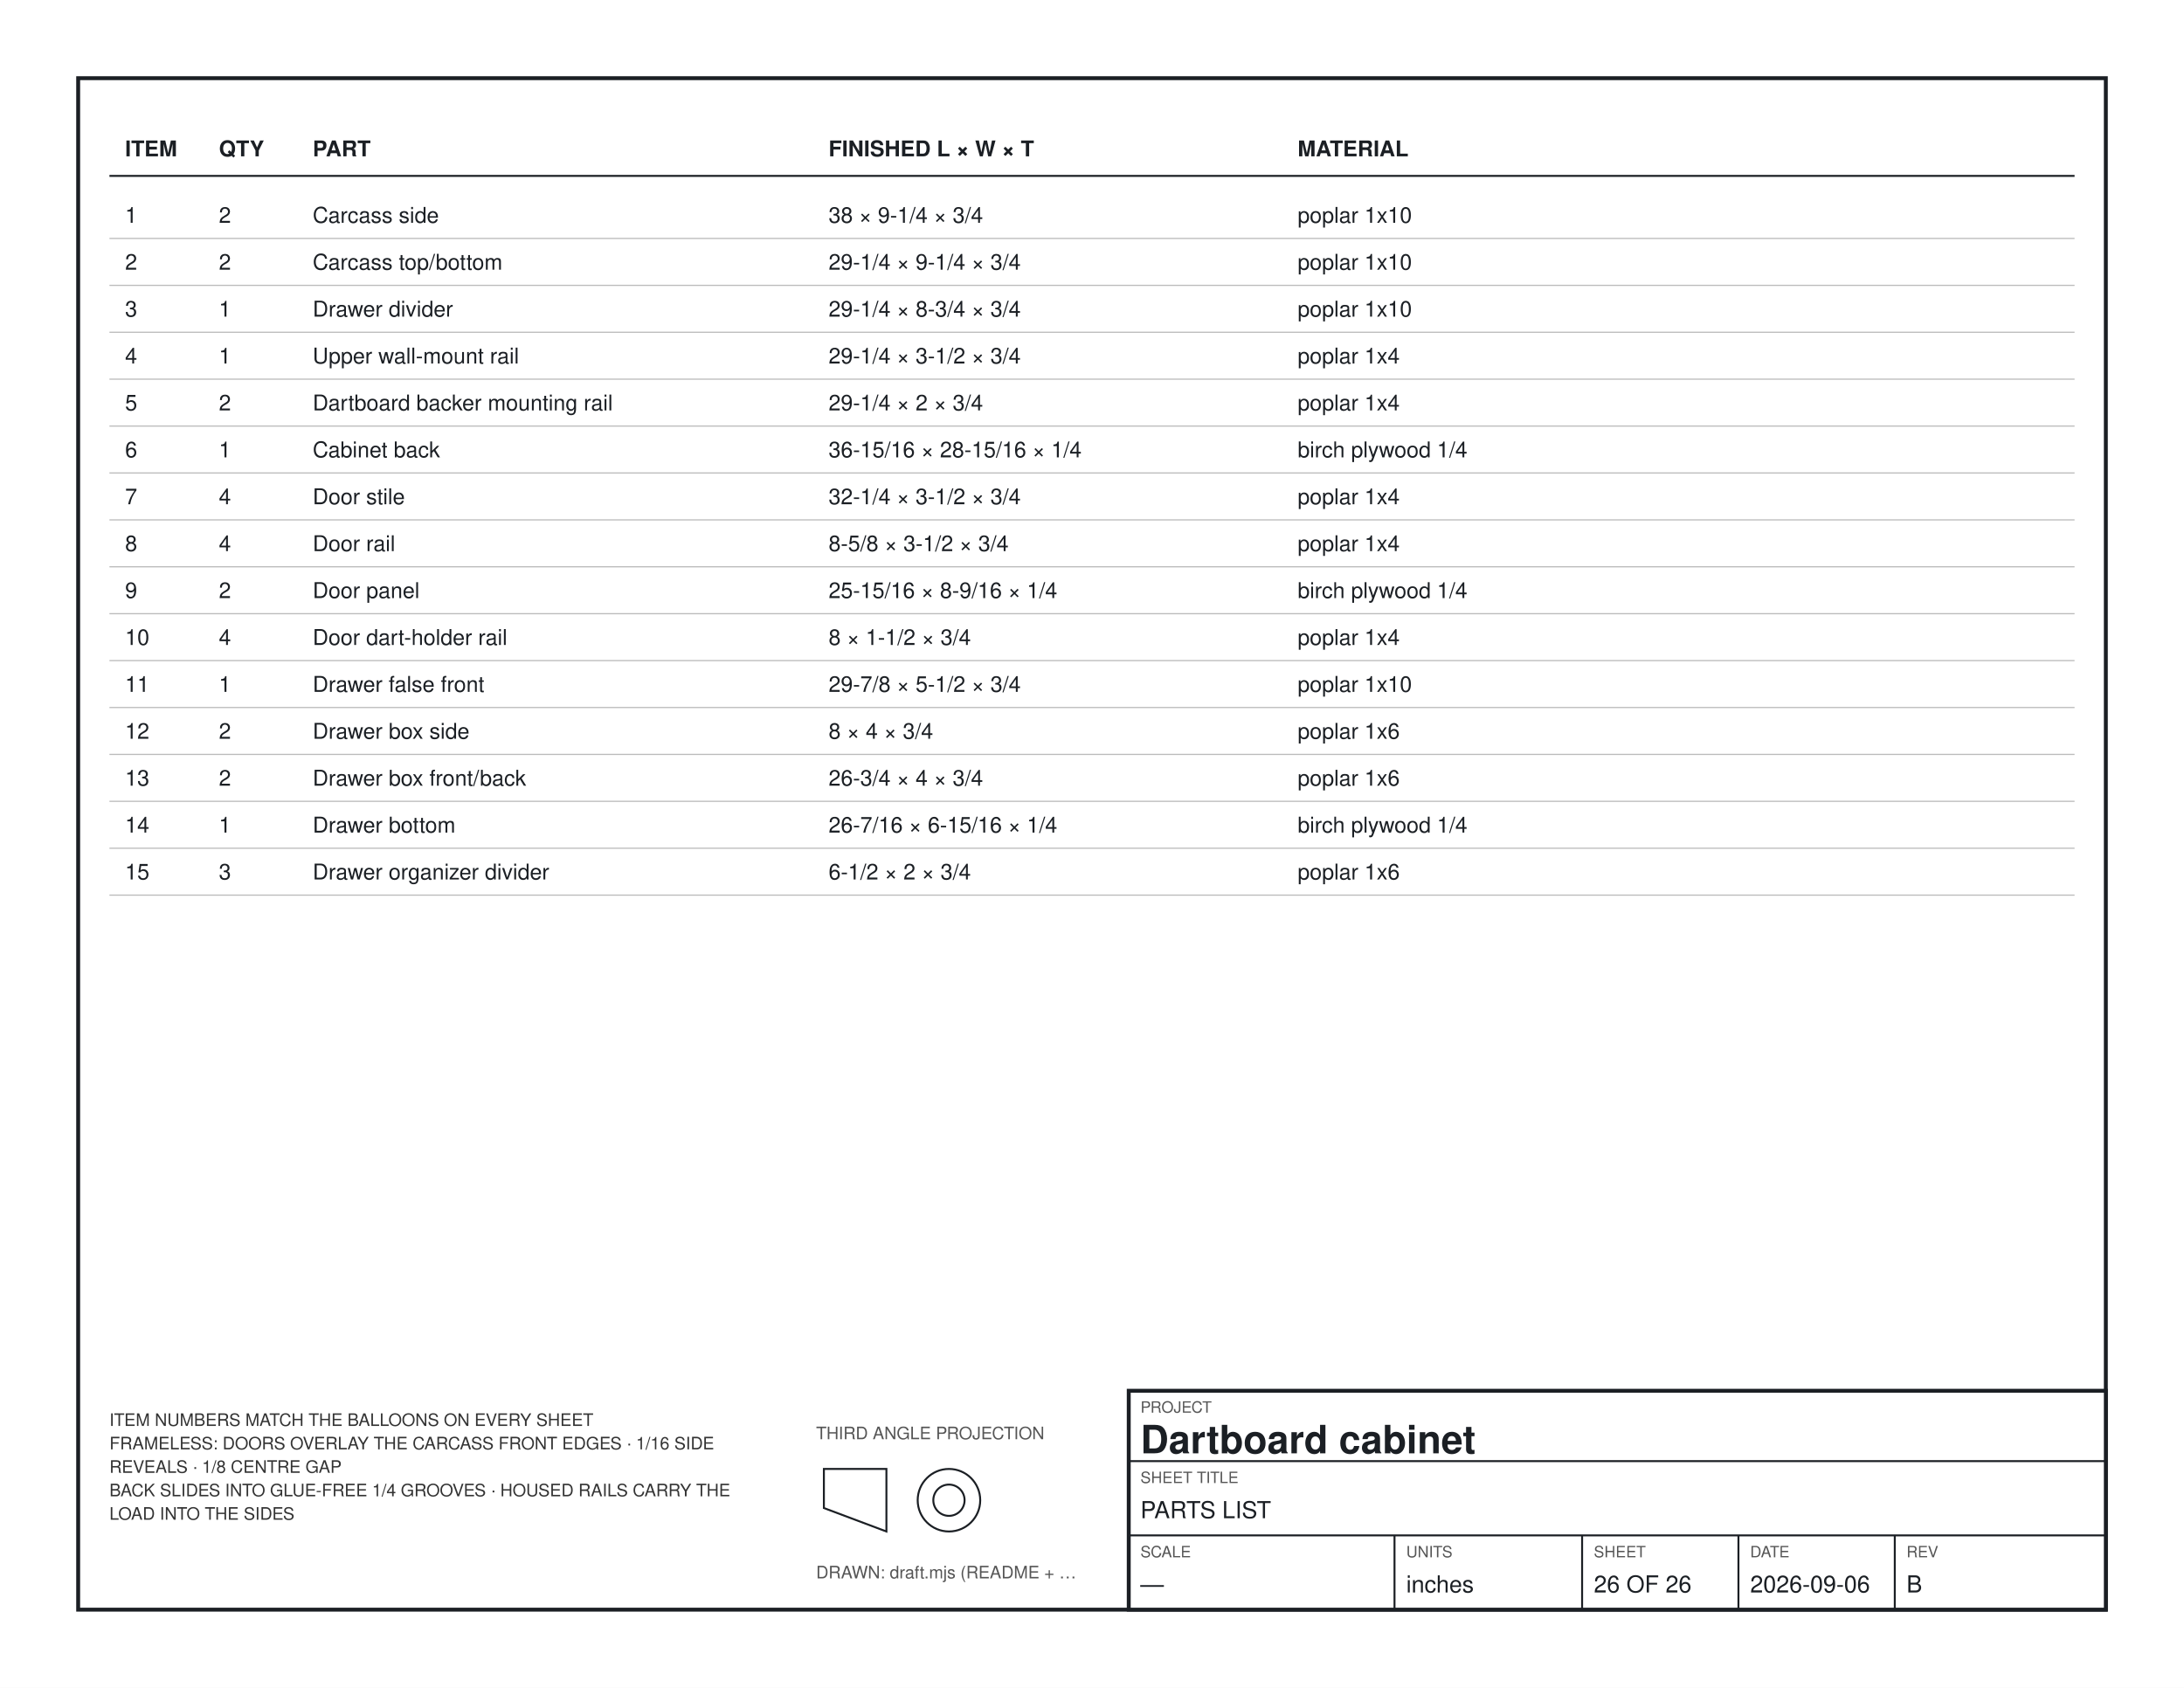
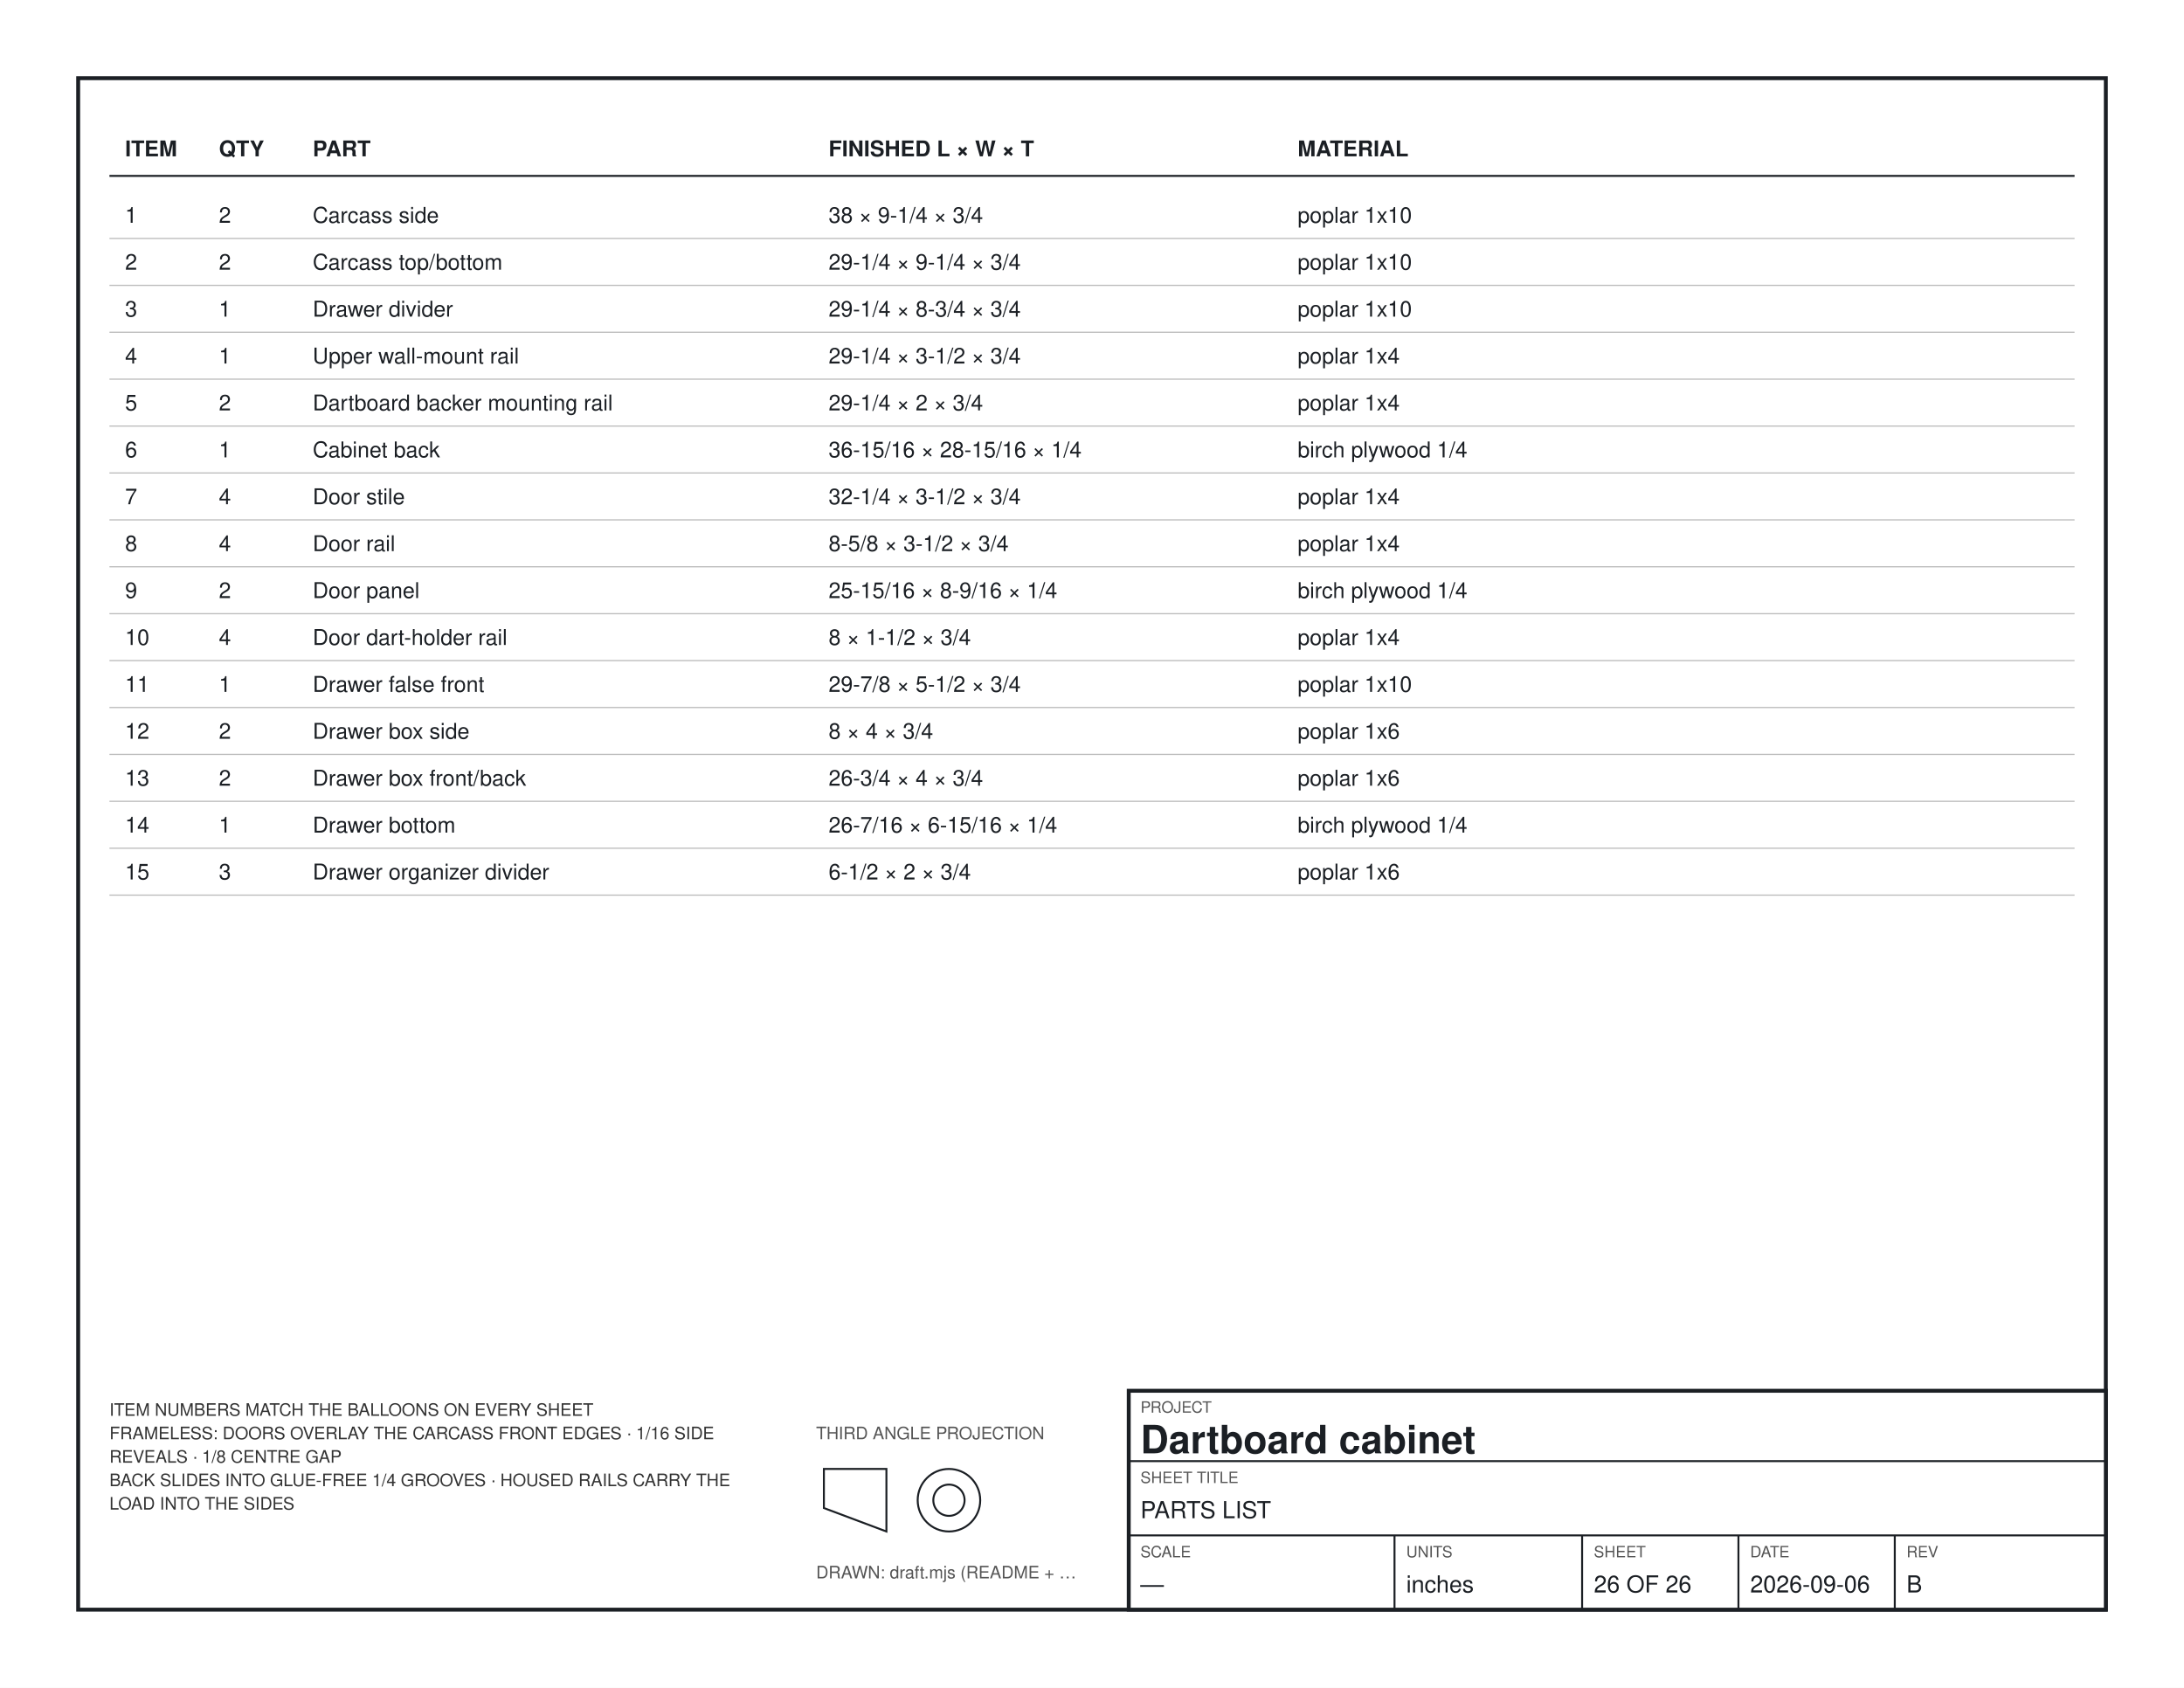
<svg xmlns="http://www.w3.org/2000/svg" width="279.4mm" height="215.9mm" viewBox="0 0 279.4 215.9" data-draft="1" data-sheet-mm="279.4 215.9" font-family="'Helvetica Neue', Helvetica, Arial, 'Liberation Sans', sans-serif">
  <defs>

</defs>
  <rect x="0" y="0" width="279.4" height="215.9" fill="#fff" />
  <g class="parts-list">
    <text x="16" y="20" font-size="2.8" font-family="'Helvetica Neue', Helvetica, Arial, 'Liberation Sans', sans-serif" fill="#1b1f24" font-weight="700">ITEM</text>
    <text x="28" y="20" font-size="2.8" font-family="'Helvetica Neue', Helvetica, Arial, 'Liberation Sans', sans-serif" fill="#1b1f24" font-weight="700">QTY</text>
    <text x="40" y="20" font-size="2.8" font-family="'Helvetica Neue', Helvetica, Arial, 'Liberation Sans', sans-serif" fill="#1b1f24" font-weight="700">PART</text>
    <text x="106" y="20" font-size="2.8" font-family="'Helvetica Neue', Helvetica, Arial, 'Liberation Sans', sans-serif" fill="#1b1f24" font-weight="700">FINISHED L × W × T</text>
    <text x="166" y="20" font-size="2.8" font-family="'Helvetica Neue', Helvetica, Arial, 'Liberation Sans', sans-serif" fill="#1b1f24" font-weight="700">MATERIAL</text>
    <line x1="14" y1="22.5" x2="265.4" y2="22.5" stroke="#1b1f24" stroke-width="0.25" />
    <text x="16" y="28.5" font-size="2.8" font-family="'Helvetica Neue', Helvetica, Arial, 'Liberation Sans', sans-serif" fill="#1b1f24">1</text>
    <text x="28" y="28.5" font-size="2.8" font-family="'Helvetica Neue', Helvetica, Arial, 'Liberation Sans', sans-serif" fill="#1b1f24">2</text>
    <text x="40" y="28.5" font-size="2.8" font-family="'Helvetica Neue', Helvetica, Arial, 'Liberation Sans', sans-serif" fill="#1b1f24">Carcass side</text>
    <text x="106" y="28.5" font-size="2.8" font-family="'Helvetica Neue', Helvetica, Arial, 'Liberation Sans', sans-serif" fill="#1b1f24">38 × 9-1/4 × 3/4</text>
    <text x="166" y="28.5" font-size="2.8" font-family="'Helvetica Neue', Helvetica, Arial, 'Liberation Sans', sans-serif" fill="#1b1f24">poplar 1x10</text>
    <line x1="14" y1="30.5" x2="265.4" y2="30.5" stroke="#bbb" stroke-width="0.15" />
    <text x="16" y="34.5" font-size="2.8" font-family="'Helvetica Neue', Helvetica, Arial, 'Liberation Sans', sans-serif" fill="#1b1f24">2</text>
    <text x="28" y="34.5" font-size="2.8" font-family="'Helvetica Neue', Helvetica, Arial, 'Liberation Sans', sans-serif" fill="#1b1f24">2</text>
    <text x="40" y="34.5" font-size="2.8" font-family="'Helvetica Neue', Helvetica, Arial, 'Liberation Sans', sans-serif" fill="#1b1f24">Carcass top/bottom</text>
    <text x="106" y="34.5" font-size="2.8" font-family="'Helvetica Neue', Helvetica, Arial, 'Liberation Sans', sans-serif" fill="#1b1f24">29-1/4 × 9-1/4 × 3/4</text>
    <text x="166" y="34.5" font-size="2.8" font-family="'Helvetica Neue', Helvetica, Arial, 'Liberation Sans', sans-serif" fill="#1b1f24">poplar 1x10</text>
    <line x1="14" y1="36.5" x2="265.4" y2="36.5" stroke="#bbb" stroke-width="0.15" />
    <text x="16" y="40.5" font-size="2.8" font-family="'Helvetica Neue', Helvetica, Arial, 'Liberation Sans', sans-serif" fill="#1b1f24">3</text>
    <text x="28" y="40.5" font-size="2.8" font-family="'Helvetica Neue', Helvetica, Arial, 'Liberation Sans', sans-serif" fill="#1b1f24">1</text>
    <text x="40" y="40.5" font-size="2.8" font-family="'Helvetica Neue', Helvetica, Arial, 'Liberation Sans', sans-serif" fill="#1b1f24">Drawer divider</text>
    <text x="106" y="40.5" font-size="2.8" font-family="'Helvetica Neue', Helvetica, Arial, 'Liberation Sans', sans-serif" fill="#1b1f24">29-1/4 × 8-3/4 × 3/4</text>
    <text x="166" y="40.5" font-size="2.8" font-family="'Helvetica Neue', Helvetica, Arial, 'Liberation Sans', sans-serif" fill="#1b1f24">poplar 1x10</text>
    <line x1="14" y1="42.5" x2="265.4" y2="42.5" stroke="#bbb" stroke-width="0.15" />
    <text x="16" y="46.5" font-size="2.8" font-family="'Helvetica Neue', Helvetica, Arial, 'Liberation Sans', sans-serif" fill="#1b1f24">4</text>
    <text x="28" y="46.5" font-size="2.8" font-family="'Helvetica Neue', Helvetica, Arial, 'Liberation Sans', sans-serif" fill="#1b1f24">1</text>
    <text x="40" y="46.5" font-size="2.8" font-family="'Helvetica Neue', Helvetica, Arial, 'Liberation Sans', sans-serif" fill="#1b1f24">Upper wall-mount rail</text>
    <text x="106" y="46.5" font-size="2.8" font-family="'Helvetica Neue', Helvetica, Arial, 'Liberation Sans', sans-serif" fill="#1b1f24">29-1/4 × 3-1/2 × 3/4</text>
    <text x="166" y="46.5" font-size="2.8" font-family="'Helvetica Neue', Helvetica, Arial, 'Liberation Sans', sans-serif" fill="#1b1f24">poplar 1x4</text>
    <line x1="14" y1="48.5" x2="265.4" y2="48.5" stroke="#bbb" stroke-width="0.15" />
    <text x="16" y="52.5" font-size="2.8" font-family="'Helvetica Neue', Helvetica, Arial, 'Liberation Sans', sans-serif" fill="#1b1f24">5</text>
    <text x="28" y="52.5" font-size="2.8" font-family="'Helvetica Neue', Helvetica, Arial, 'Liberation Sans', sans-serif" fill="#1b1f24">2</text>
    <text x="40" y="52.5" font-size="2.8" font-family="'Helvetica Neue', Helvetica, Arial, 'Liberation Sans', sans-serif" fill="#1b1f24">Dartboard backer mounting rail</text>
    <text x="106" y="52.5" font-size="2.8" font-family="'Helvetica Neue', Helvetica, Arial, 'Liberation Sans', sans-serif" fill="#1b1f24">29-1/4 × 2 × 3/4</text>
    <text x="166" y="52.5" font-size="2.8" font-family="'Helvetica Neue', Helvetica, Arial, 'Liberation Sans', sans-serif" fill="#1b1f24">poplar 1x4</text>
    <line x1="14" y1="54.5" x2="265.4" y2="54.5" stroke="#bbb" stroke-width="0.15" />
    <text x="16" y="58.5" font-size="2.8" font-family="'Helvetica Neue', Helvetica, Arial, 'Liberation Sans', sans-serif" fill="#1b1f24">6</text>
    <text x="28" y="58.5" font-size="2.8" font-family="'Helvetica Neue', Helvetica, Arial, 'Liberation Sans', sans-serif" fill="#1b1f24">1</text>
    <text x="40" y="58.5" font-size="2.8" font-family="'Helvetica Neue', Helvetica, Arial, 'Liberation Sans', sans-serif" fill="#1b1f24">Cabinet back</text>
    <text x="106" y="58.5" font-size="2.8" font-family="'Helvetica Neue', Helvetica, Arial, 'Liberation Sans', sans-serif" fill="#1b1f24">36-15/16 × 28-15/16 × 1/4</text>
    <text x="166" y="58.5" font-size="2.8" font-family="'Helvetica Neue', Helvetica, Arial, 'Liberation Sans', sans-serif" fill="#1b1f24">birch plywood 1/4</text>
    <line x1="14" y1="60.5" x2="265.4" y2="60.5" stroke="#bbb" stroke-width="0.15" />
    <text x="16" y="64.5" font-size="2.8" font-family="'Helvetica Neue', Helvetica, Arial, 'Liberation Sans', sans-serif" fill="#1b1f24">7</text>
    <text x="28" y="64.5" font-size="2.8" font-family="'Helvetica Neue', Helvetica, Arial, 'Liberation Sans', sans-serif" fill="#1b1f24">4</text>
    <text x="40" y="64.5" font-size="2.8" font-family="'Helvetica Neue', Helvetica, Arial, 'Liberation Sans', sans-serif" fill="#1b1f24">Door stile</text>
    <text x="106" y="64.5" font-size="2.8" font-family="'Helvetica Neue', Helvetica, Arial, 'Liberation Sans', sans-serif" fill="#1b1f24">32-1/4 × 3-1/2 × 3/4</text>
    <text x="166" y="64.5" font-size="2.8" font-family="'Helvetica Neue', Helvetica, Arial, 'Liberation Sans', sans-serif" fill="#1b1f24">poplar 1x4</text>
    <line x1="14" y1="66.5" x2="265.4" y2="66.5" stroke="#bbb" stroke-width="0.15" />
    <text x="16" y="70.5" font-size="2.8" font-family="'Helvetica Neue', Helvetica, Arial, 'Liberation Sans', sans-serif" fill="#1b1f24">8</text>
    <text x="28" y="70.5" font-size="2.8" font-family="'Helvetica Neue', Helvetica, Arial, 'Liberation Sans', sans-serif" fill="#1b1f24">4</text>
    <text x="40" y="70.5" font-size="2.8" font-family="'Helvetica Neue', Helvetica, Arial, 'Liberation Sans', sans-serif" fill="#1b1f24">Door rail</text>
    <text x="106" y="70.5" font-size="2.8" font-family="'Helvetica Neue', Helvetica, Arial, 'Liberation Sans', sans-serif" fill="#1b1f24">8-5/8 × 3-1/2 × 3/4</text>
    <text x="166" y="70.5" font-size="2.8" font-family="'Helvetica Neue', Helvetica, Arial, 'Liberation Sans', sans-serif" fill="#1b1f24">poplar 1x4</text>
    <line x1="14" y1="72.5" x2="265.4" y2="72.5" stroke="#bbb" stroke-width="0.15" />
    <text x="16" y="76.5" font-size="2.8" font-family="'Helvetica Neue', Helvetica, Arial, 'Liberation Sans', sans-serif" fill="#1b1f24">9</text>
    <text x="28" y="76.5" font-size="2.8" font-family="'Helvetica Neue', Helvetica, Arial, 'Liberation Sans', sans-serif" fill="#1b1f24">2</text>
    <text x="40" y="76.5" font-size="2.8" font-family="'Helvetica Neue', Helvetica, Arial, 'Liberation Sans', sans-serif" fill="#1b1f24">Door panel</text>
    <text x="106" y="76.5" font-size="2.8" font-family="'Helvetica Neue', Helvetica, Arial, 'Liberation Sans', sans-serif" fill="#1b1f24">25-15/16 × 8-9/16 × 1/4</text>
    <text x="166" y="76.5" font-size="2.8" font-family="'Helvetica Neue', Helvetica, Arial, 'Liberation Sans', sans-serif" fill="#1b1f24">birch plywood 1/4</text>
    <line x1="14" y1="78.5" x2="265.4" y2="78.5" stroke="#bbb" stroke-width="0.15" />
    <text x="16" y="82.5" font-size="2.8" font-family="'Helvetica Neue', Helvetica, Arial, 'Liberation Sans', sans-serif" fill="#1b1f24">10</text>
    <text x="28" y="82.5" font-size="2.8" font-family="'Helvetica Neue', Helvetica, Arial, 'Liberation Sans', sans-serif" fill="#1b1f24">4</text>
    <text x="40" y="82.5" font-size="2.8" font-family="'Helvetica Neue', Helvetica, Arial, 'Liberation Sans', sans-serif" fill="#1b1f24">Door dart-holder rail</text>
    <text x="106" y="82.5" font-size="2.8" font-family="'Helvetica Neue', Helvetica, Arial, 'Liberation Sans', sans-serif" fill="#1b1f24">8 × 1-1/2 × 3/4</text>
    <text x="166" y="82.5" font-size="2.8" font-family="'Helvetica Neue', Helvetica, Arial, 'Liberation Sans', sans-serif" fill="#1b1f24">poplar 1x4</text>
    <line x1="14" y1="84.5" x2="265.4" y2="84.5" stroke="#bbb" stroke-width="0.15" />
    <text x="16" y="88.5" font-size="2.8" font-family="'Helvetica Neue', Helvetica, Arial, 'Liberation Sans', sans-serif" fill="#1b1f24">11</text>
    <text x="28" y="88.5" font-size="2.8" font-family="'Helvetica Neue', Helvetica, Arial, 'Liberation Sans', sans-serif" fill="#1b1f24">1</text>
    <text x="40" y="88.5" font-size="2.8" font-family="'Helvetica Neue', Helvetica, Arial, 'Liberation Sans', sans-serif" fill="#1b1f24">Drawer false front</text>
    <text x="106" y="88.5" font-size="2.8" font-family="'Helvetica Neue', Helvetica, Arial, 'Liberation Sans', sans-serif" fill="#1b1f24">29-7/8 × 5-1/2 × 3/4</text>
    <text x="166" y="88.5" font-size="2.8" font-family="'Helvetica Neue', Helvetica, Arial, 'Liberation Sans', sans-serif" fill="#1b1f24">poplar 1x10</text>
    <line x1="14" y1="90.5" x2="265.4" y2="90.5" stroke="#bbb" stroke-width="0.15" />
    <text x="16" y="94.5" font-size="2.8" font-family="'Helvetica Neue', Helvetica, Arial, 'Liberation Sans', sans-serif" fill="#1b1f24">12</text>
    <text x="28" y="94.5" font-size="2.8" font-family="'Helvetica Neue', Helvetica, Arial, 'Liberation Sans', sans-serif" fill="#1b1f24">2</text>
    <text x="40" y="94.5" font-size="2.8" font-family="'Helvetica Neue', Helvetica, Arial, 'Liberation Sans', sans-serif" fill="#1b1f24">Drawer box side</text>
    <text x="106" y="94.5" font-size="2.8" font-family="'Helvetica Neue', Helvetica, Arial, 'Liberation Sans', sans-serif" fill="#1b1f24">8 × 4 × 3/4</text>
    <text x="166" y="94.5" font-size="2.8" font-family="'Helvetica Neue', Helvetica, Arial, 'Liberation Sans', sans-serif" fill="#1b1f24">poplar 1x6</text>
    <line x1="14" y1="96.5" x2="265.4" y2="96.5" stroke="#bbb" stroke-width="0.15" />
    <text x="16" y="100.5" font-size="2.8" font-family="'Helvetica Neue', Helvetica, Arial, 'Liberation Sans', sans-serif" fill="#1b1f24">13</text>
    <text x="28" y="100.5" font-size="2.8" font-family="'Helvetica Neue', Helvetica, Arial, 'Liberation Sans', sans-serif" fill="#1b1f24">2</text>
    <text x="40" y="100.5" font-size="2.8" font-family="'Helvetica Neue', Helvetica, Arial, 'Liberation Sans', sans-serif" fill="#1b1f24">Drawer box front/back</text>
    <text x="106" y="100.5" font-size="2.8" font-family="'Helvetica Neue', Helvetica, Arial, 'Liberation Sans', sans-serif" fill="#1b1f24">26-3/4 × 4 × 3/4</text>
    <text x="166" y="100.5" font-size="2.8" font-family="'Helvetica Neue', Helvetica, Arial, 'Liberation Sans', sans-serif" fill="#1b1f24">poplar 1x6</text>
    <line x1="14" y1="102.5" x2="265.4" y2="102.5" stroke="#bbb" stroke-width="0.15" />
    <text x="16" y="106.5" font-size="2.8" font-family="'Helvetica Neue', Helvetica, Arial, 'Liberation Sans', sans-serif" fill="#1b1f24">14</text>
    <text x="28" y="106.5" font-size="2.8" font-family="'Helvetica Neue', Helvetica, Arial, 'Liberation Sans', sans-serif" fill="#1b1f24">1</text>
    <text x="40" y="106.5" font-size="2.8" font-family="'Helvetica Neue', Helvetica, Arial, 'Liberation Sans', sans-serif" fill="#1b1f24">Drawer bottom</text>
    <text x="106" y="106.5" font-size="2.8" font-family="'Helvetica Neue', Helvetica, Arial, 'Liberation Sans', sans-serif" fill="#1b1f24">26-7/16 × 6-15/16 × 1/4</text>
    <text x="166" y="106.5" font-size="2.8" font-family="'Helvetica Neue', Helvetica, Arial, 'Liberation Sans', sans-serif" fill="#1b1f24">birch plywood 1/4</text>
    <line x1="14" y1="108.5" x2="265.4" y2="108.5" stroke="#bbb" stroke-width="0.15" />
    <text x="16" y="112.5" font-size="2.8" font-family="'Helvetica Neue', Helvetica, Arial, 'Liberation Sans', sans-serif" fill="#1b1f24">15</text>
    <text x="28" y="112.5" font-size="2.8" font-family="'Helvetica Neue', Helvetica, Arial, 'Liberation Sans', sans-serif" fill="#1b1f24">3</text>
    <text x="40" y="112.5" font-size="2.8" font-family="'Helvetica Neue', Helvetica, Arial, 'Liberation Sans', sans-serif" fill="#1b1f24">Drawer organizer divider</text>
    <text x="106" y="112.5" font-size="2.8" font-family="'Helvetica Neue', Helvetica, Arial, 'Liberation Sans', sans-serif" fill="#1b1f24">6-1/2 × 2 × 3/4</text>
    <text x="166" y="112.5" font-size="2.8" font-family="'Helvetica Neue', Helvetica, Arial, 'Liberation Sans', sans-serif" fill="#1b1f24">poplar 1x6</text>
    <line x1="14" y1="114.5" x2="265.4" y2="114.5" stroke="#bbb" stroke-width="0.15" />
  </g>
  <rect x="10" y="10" width="259.4" height="195.9" fill="none" stroke="#1b1f24" stroke-width="0.5" class="border" />
  <g class="title-block">
    <rect x="144.4" y="177.9" width="125" height="28" fill="#fff" stroke="#1b1f24" stroke-width="0.5" />
    <line x1="144.4" y1="186.9" x2="269.4" y2="186.9" stroke="#1b1f24" stroke-width="0.25" />
    <line x1="144.4" y1="196.4" x2="269.4" y2="196.4" stroke="#1b1f24" stroke-width="0.25" />
    <text x="145.9" y="180.7" font-size="2" font-family="'Helvetica Neue', Helvetica, Arial, 'Liberation Sans', sans-serif" fill="#555">PROJECT</text>
    <text x="145.9" y="185.9" font-size="5" font-family="'Helvetica Neue', Helvetica, Arial, 'Liberation Sans', sans-serif" fill="#1b1f24" font-weight="700">Dartboard cabinet</text>
    <text x="145.9" y="189.7" font-size="2" font-family="'Helvetica Neue', Helvetica, Arial, 'Liberation Sans', sans-serif" fill="#555">SHEET TITLE</text>
    <text x="145.9" y="194.2" font-size="3" font-family="'Helvetica Neue', Helvetica, Arial, 'Liberation Sans', sans-serif" fill="#1b1f24" font-weight="500">PARTS LIST</text>
    <line x1="178.4" y1="196.4" x2="178.4" y2="205.9" stroke="#1b1f24" stroke-width="0.25" />
    <line x1="202.4" y1="196.4" x2="202.4" y2="205.9" stroke="#1b1f24" stroke-width="0.25" />
    <line x1="222.4" y1="196.4" x2="222.4" y2="205.9" stroke="#1b1f24" stroke-width="0.25" />
    <line x1="242.4" y1="196.4" x2="242.4" y2="205.9" stroke="#1b1f24" stroke-width="0.25" />
    <text x="145.9" y="199.2" font-size="2" font-family="'Helvetica Neue', Helvetica, Arial, 'Liberation Sans', sans-serif" fill="#555">SCALE</text>
    <text x="145.9" y="203.7" font-size="3" font-family="'Helvetica Neue', Helvetica, Arial, 'Liberation Sans', sans-serif" fill="#1b1f24" font-weight="500">—</text>
    <text x="179.9" y="199.2" font-size="2" font-family="'Helvetica Neue', Helvetica, Arial, 'Liberation Sans', sans-serif" fill="#555">UNITS</text>
    <text x="179.9" y="203.7" font-size="3" font-family="'Helvetica Neue', Helvetica, Arial, 'Liberation Sans', sans-serif" fill="#1b1f24" font-weight="500">inches</text>
    <text x="203.9" y="199.2" font-size="2" font-family="'Helvetica Neue', Helvetica, Arial, 'Liberation Sans', sans-serif" fill="#555">SHEET</text>
    <text x="203.9" y="203.7" font-size="3" font-family="'Helvetica Neue', Helvetica, Arial, 'Liberation Sans', sans-serif" fill="#1b1f24" font-weight="500">26 OF 26</text>
    <text x="223.9" y="199.2" font-size="2" font-family="'Helvetica Neue', Helvetica, Arial, 'Liberation Sans', sans-serif" fill="#555">DATE</text>
    <text x="223.9" y="203.7" font-size="3" font-family="'Helvetica Neue', Helvetica, Arial, 'Liberation Sans', sans-serif" fill="#1b1f24" font-weight="500">2026-09-06</text>
    <text x="243.9" y="199.2" font-size="2" font-family="'Helvetica Neue', Helvetica, Arial, 'Liberation Sans', sans-serif" fill="#555">REV</text>
    <text x="243.9" y="203.7" font-size="3" font-family="'Helvetica Neue', Helvetica, Arial, 'Liberation Sans', sans-serif" fill="#1b1f24" font-weight="500">B</text>
  </g>
  <g class="projection-symbol">
    <text x="104.4" y="184.1" font-size="2.2" font-family="'Helvetica Neue', Helvetica, Arial, 'Liberation Sans', sans-serif" fill="#555">THIRD ANGLE PROJECTION</text>
    <polygon points="105.4,187.9 113.4,187.9 113.4,195.9 105.4,192.9" fill="none" stroke="#1b1f24" stroke-width="0.25" />
    <circle cx="121.4" cy="191.9" r="4" fill="none" stroke="#1b1f24" stroke-width="0.25" />
    <circle cx="121.4" cy="191.9" r="2" fill="none" stroke="#1b1f24" stroke-width="0.25" />
    <text x="104.4" y="201.9" font-size="2.2" font-family="'Helvetica Neue', Helvetica, Arial, 'Liberation Sans', sans-serif" fill="#555">DRAWN: draft.mjs (README + …</text>
  </g>
-   <text x="14" y="182.4" font-size="2.2" font-family="'Helvetica Neue', Helvetica, Arial, 'Liberation Sans', sans-serif" fill="#333">ITEM NUMBERS MATCH THE BALLOONS ON EVERY SHEET</text>
-   <text x="14" y="185.4" font-size="2.2" font-family="'Helvetica Neue', Helvetica, Arial, 'Liberation Sans', sans-serif" fill="#333">FRAMELESS: DOORS OVERLAY THE CARCASS FRONT EDGES · 1/16 SIDE</text>
-   <text x="14" y="188.4" font-size="2.2" font-family="'Helvetica Neue', Helvetica, Arial, 'Liberation Sans', sans-serif" fill="#333">REVEALS · 1/8 CENTRE GAP</text>
-   <text x="14" y="191.4" font-size="2.2" font-family="'Helvetica Neue', Helvetica, Arial, 'Liberation Sans', sans-serif" fill="#333">BACK SLIDES INTO GLUE-FREE 1/4 GROOVES · HOUSED RAILS CARRY THE</text>
-   <text x="14" y="194.4" font-size="2.2" font-family="'Helvetica Neue', Helvetica, Arial, 'Liberation Sans', sans-serif" fill="#333">LOAD INTO THE SIDES</text>
+   <g class="notes" data-block="14 178.9 98.4 195.4">
+     <text x="14" y="181.1" font-size="2.2" font-family="'Helvetica Neue', Helvetica, Arial, 'Liberation Sans', sans-serif" fill="#333">ITEM NUMBERS MATCH THE BALLOONS ON EVERY SHEET</text>
+     <text x="14" y="184.1" font-size="2.2" font-family="'Helvetica Neue', Helvetica, Arial, 'Liberation Sans', sans-serif" fill="#333">FRAMELESS: DOORS OVERLAY THE CARCASS FRONT EDGES · 1/16 SIDE</text>
+     <text x="14" y="187.1" font-size="2.2" font-family="'Helvetica Neue', Helvetica, Arial, 'Liberation Sans', sans-serif" fill="#333">REVEALS · 1/8 CENTRE GAP</text>
+     <text x="14" y="190.1" font-size="2.2" font-family="'Helvetica Neue', Helvetica, Arial, 'Liberation Sans', sans-serif" fill="#333">BACK SLIDES INTO GLUE-FREE 1/4 GROOVES · HOUSED RAILS CARRY THE</text>
+     <text x="14" y="193.1" font-size="2.2" font-family="'Helvetica Neue', Helvetica, Arial, 'Liberation Sans', sans-serif" fill="#333">LOAD INTO THE SIDES</text>
+   </g>
</svg>
